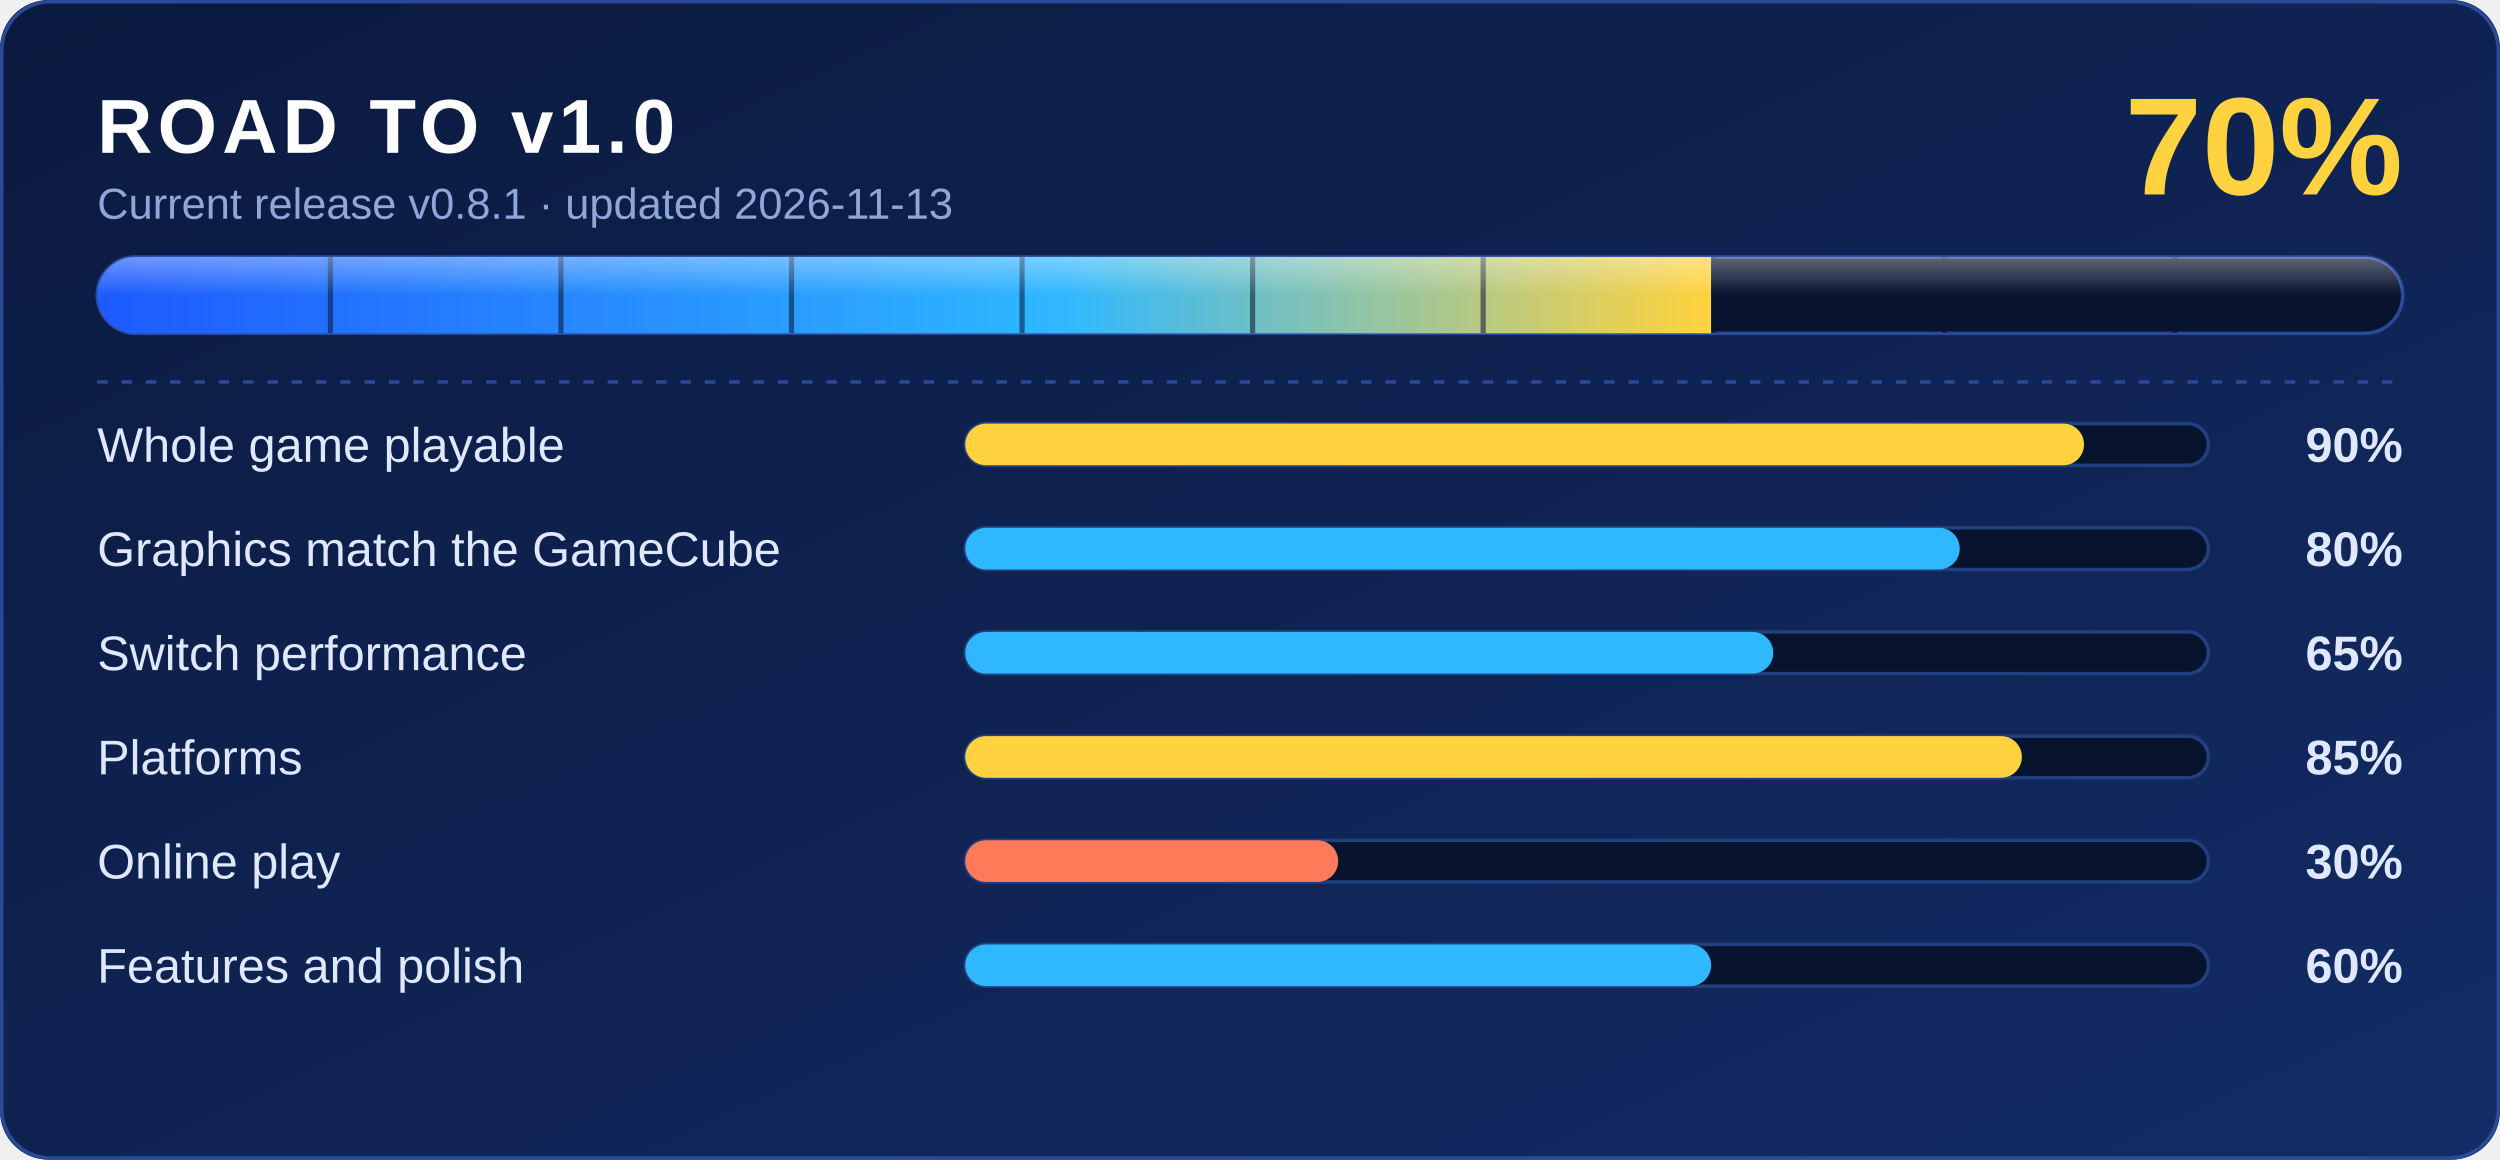
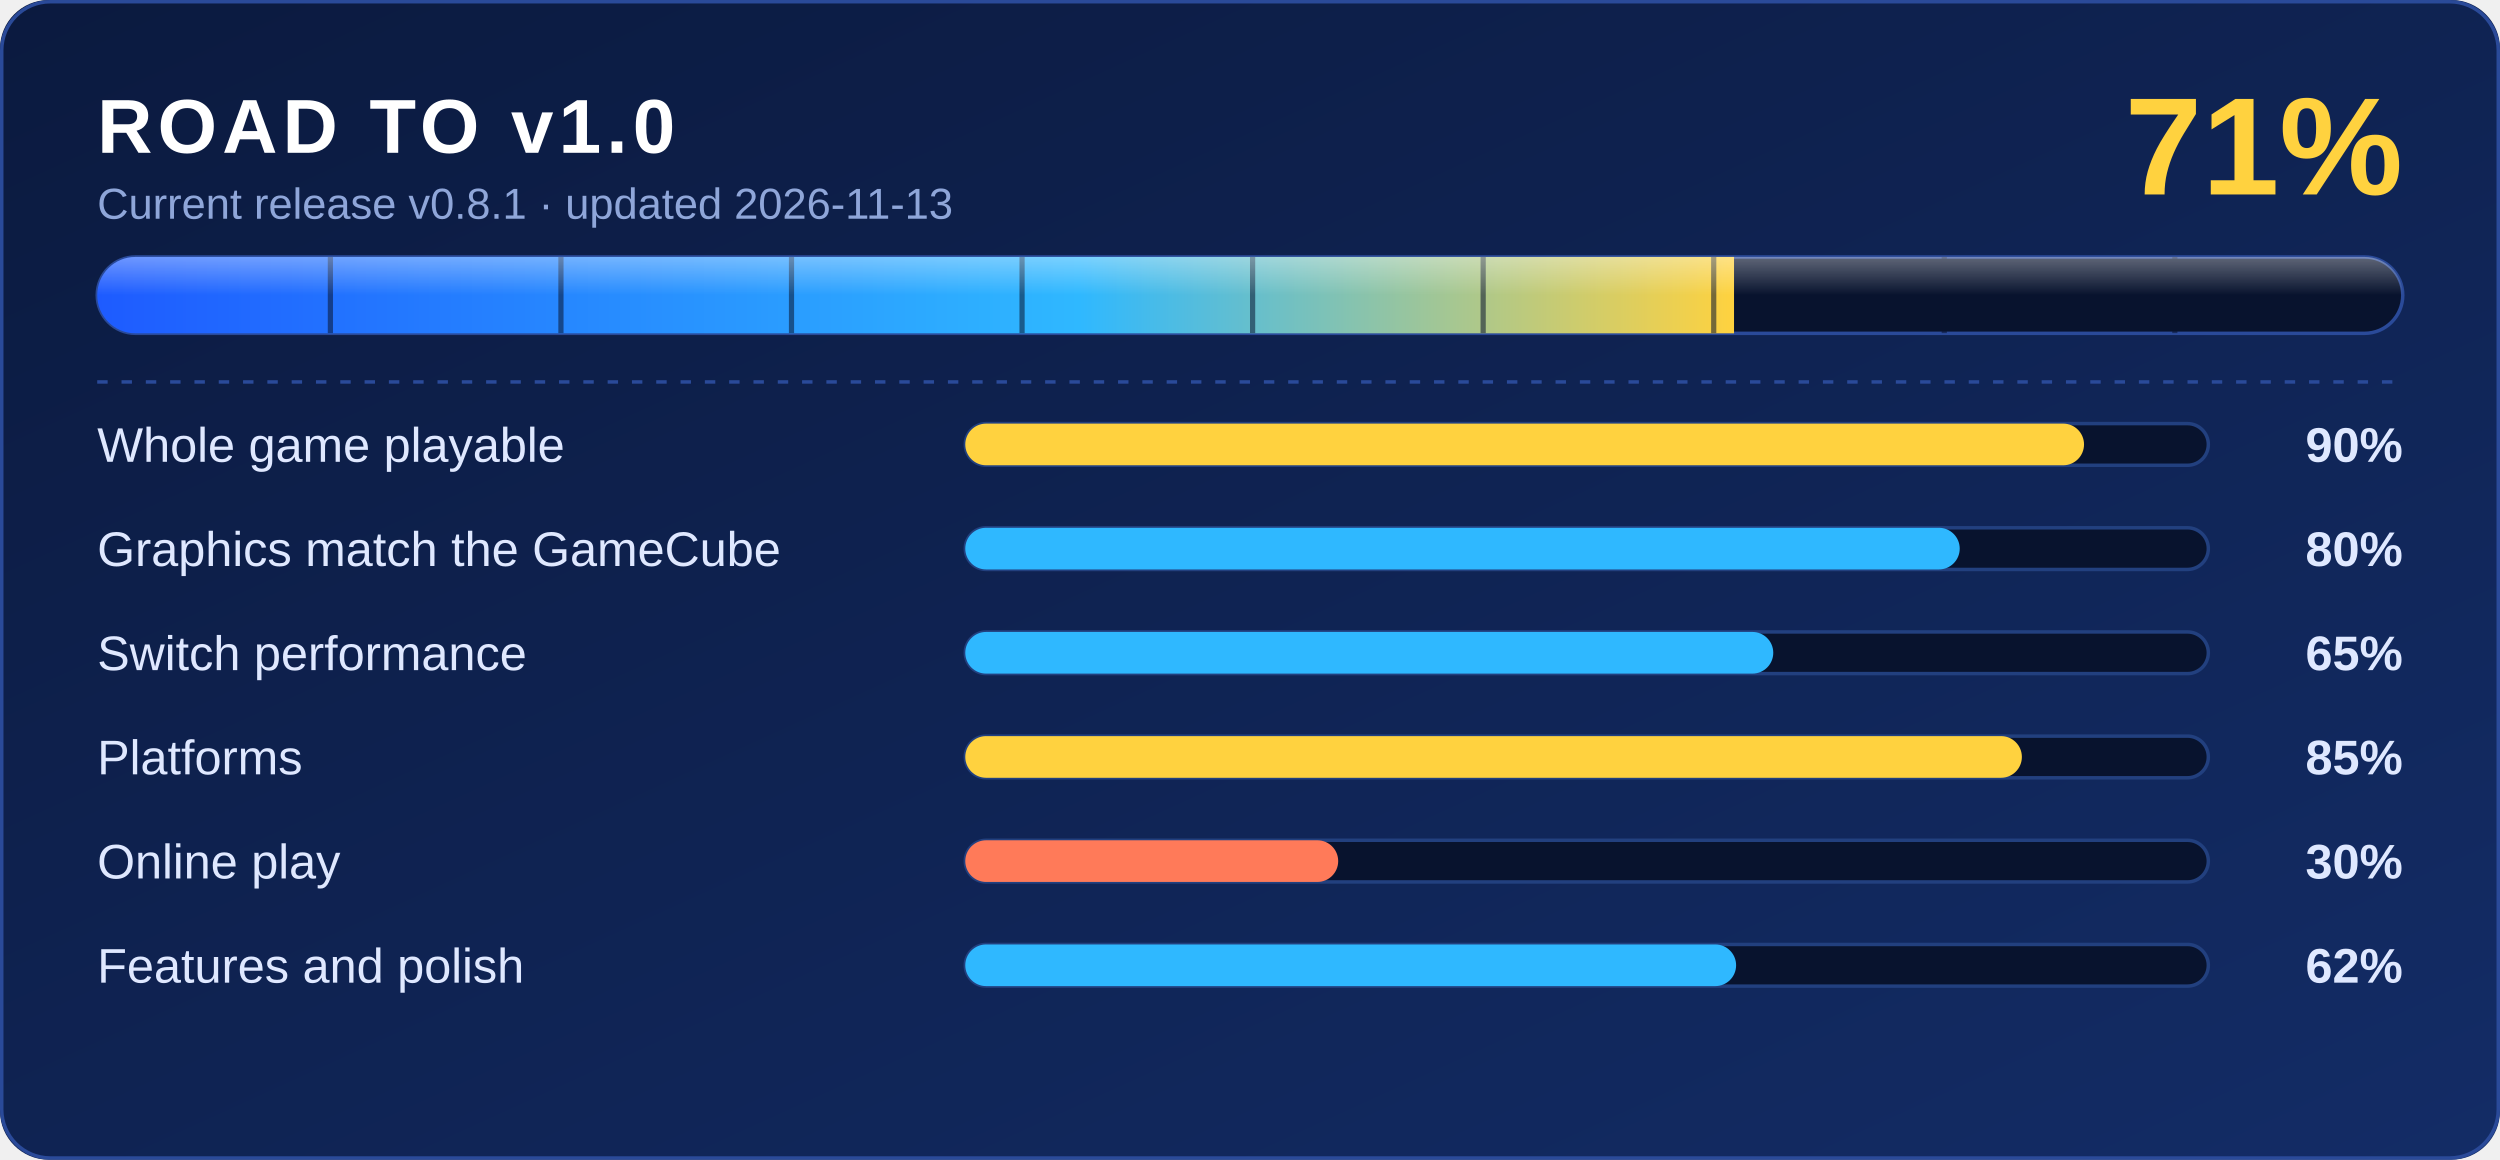
- <svg xmlns="http://www.w3.org/2000/svg" width="720" height="334" viewBox="0 0 720 334" role="img" aria-label="Road to v1.0: 70% done">
+ <svg xmlns="http://www.w3.org/2000/svg" width="720" height="334" viewBox="0 0 720 334" role="img" aria-label="Road to v1.0: 71% done">
  <defs>
    <linearGradient id="bg" x1="0" y1="0" x2="1" y2="1">
      <stop offset="0" stop-color="#0b1a3f" />
      <stop offset="1" stop-color="#132c66" />
    </linearGradient>
    <linearGradient id="fill" x1="0" y1="0" x2="1" y2="0">
      <stop offset="0" stop-color="#1e5bff" />
      <stop offset="0.6" stop-color="#2fb8ff" />
      <stop offset="1" stop-color="#ffd23f" />
    </linearGradient>
    <linearGradient id="shine" x1="0" y1="0" x2="0" y2="1">
      <stop offset="0" stop-color="#fff" stop-opacity="0.35" />
      <stop offset="0.5" stop-color="#fff" stop-opacity="0" />
    </linearGradient>
    <clipPath id="barclip">
      <rect x="28" y="74" width="664" height="22" rx="11" />
    </clipPath>
  </defs>
  <rect width="720" height="334" rx="14" fill="url(#bg)" />
  <rect x="0.5" y="0.5" width="719" height="333" rx="14" fill="none" stroke="#2a4a99" />
  <g font-family="'Segoe UI', -apple-system, 'Helvetica Neue', Arial, sans-serif">
    <text x="28" y="44" fill="#ffffff" font-size="22" font-weight="700" letter-spacing="1.5">ROAD TO v1.0</text>
    <text x="28" y="63" fill="#8fa6d9" font-size="12.5">Current release v0.8.1 · updated 2026-11-13</text>
-     <text x="692" y="56" fill="#ffd23f" font-size="40" font-weight="800" text-anchor="end">70%</text>
+     <text x="692" y="56" fill="#ffd23f" font-size="40" font-weight="800" text-anchor="end">71%</text>
    <rect x="28" y="74" width="664" height="22" rx="11" fill="#08132e" stroke="#2a4a99" />
    <g clip-path="url(#barclip)">
-       <rect x="28" y="74" width="464.8" height="22" fill="url(#fill)" />
+       <rect x="28" y="74" width="471.4" height="22" fill="url(#fill)" />
      <rect x="94.4" y="74" width="1.5" height="22" fill="#08132e" opacity="0.55" />
      <rect x="160.8" y="74" width="1.5" height="22" fill="#08132e" opacity="0.55" />
      <rect x="227.2" y="74" width="1.5" height="22" fill="#08132e" opacity="0.55" />
      <rect x="293.6" y="74" width="1.5" height="22" fill="#08132e" opacity="0.55" />
      <rect x="360.0" y="74" width="1.5" height="22" fill="#08132e" opacity="0.55" />
      <rect x="426.4" y="74" width="1.5" height="22" fill="#08132e" opacity="0.55" />
      <rect x="492.8" y="74" width="1.5" height="22" fill="#08132e" opacity="0.55" />
      <rect x="559.2" y="74" width="1.5" height="22" fill="#08132e" opacity="0.55" />
      <rect x="625.6" y="74" width="1.5" height="22" fill="#08132e" opacity="0.55" />
      <rect x="28" y="74" width="664" height="22" fill="url(#shine)" />
    </g>
    <line x1="28" y1="110" x2="692" y2="110" stroke="#2a4a99" stroke-dasharray="3 4" />
    <text x="28" y="133" fill="#dfe8ff" font-size="14">Whole game playable</text>
    <rect x="278" y="122" width="358" height="12" rx="6" fill="#08132e" stroke="#22407f" />
    <rect x="278" y="122" width="322.2" height="12" rx="6" fill="#ffd23f" />
    <text x="692" y="133" fill="#dfe8ff" font-size="14" font-weight="600" text-anchor="end">90%</text>
    <text x="28" y="163" fill="#dfe8ff" font-size="14">Graphics match the GameCube</text>
    <rect x="278" y="152" width="358" height="12" rx="6" fill="#08132e" stroke="#22407f" />
    <rect x="278" y="152" width="286.4" height="12" rx="6" fill="#2fb8ff" />
    <text x="692" y="163" fill="#dfe8ff" font-size="14" font-weight="600" text-anchor="end">80%</text>
    <text x="28" y="193" fill="#dfe8ff" font-size="14">Switch performance</text>
    <rect x="278" y="182" width="358" height="12" rx="6" fill="#08132e" stroke="#22407f" />
    <rect x="278" y="182" width="232.7" height="12" rx="6" fill="#2fb8ff" />
    <text x="692" y="193" fill="#dfe8ff" font-size="14" font-weight="600" text-anchor="end">65%</text>
    <text x="28" y="223" fill="#dfe8ff" font-size="14">Platforms</text>
    <rect x="278" y="212" width="358" height="12" rx="6" fill="#08132e" stroke="#22407f" />
    <rect x="278" y="212" width="304.3" height="12" rx="6" fill="#ffd23f" />
    <text x="692" y="223" fill="#dfe8ff" font-size="14" font-weight="600" text-anchor="end">85%</text>
    <text x="28" y="253" fill="#dfe8ff" font-size="14">Online play</text>
    <rect x="278" y="242" width="358" height="12" rx="6" fill="#08132e" stroke="#22407f" />
    <rect x="278" y="242" width="107.4" height="12" rx="6" fill="#ff7a59" />
    <text x="692" y="253" fill="#dfe8ff" font-size="14" font-weight="600" text-anchor="end">30%</text>
    <text x="28" y="283" fill="#dfe8ff" font-size="14">Features and polish</text>
    <rect x="278" y="272" width="358" height="12" rx="6" fill="#08132e" stroke="#22407f" />
-     <rect x="278" y="272" width="214.8" height="12" rx="6" fill="#2fb8ff" />
-     <text x="692" y="283" fill="#dfe8ff" font-size="14" font-weight="600" text-anchor="end">60%</text>
+     <rect x="278" y="272" width="222.0" height="12" rx="6" fill="#2fb8ff" />
+     <text x="692" y="283" fill="#dfe8ff" font-size="14" font-weight="600" text-anchor="end">62%</text>
  </g>
</svg>
